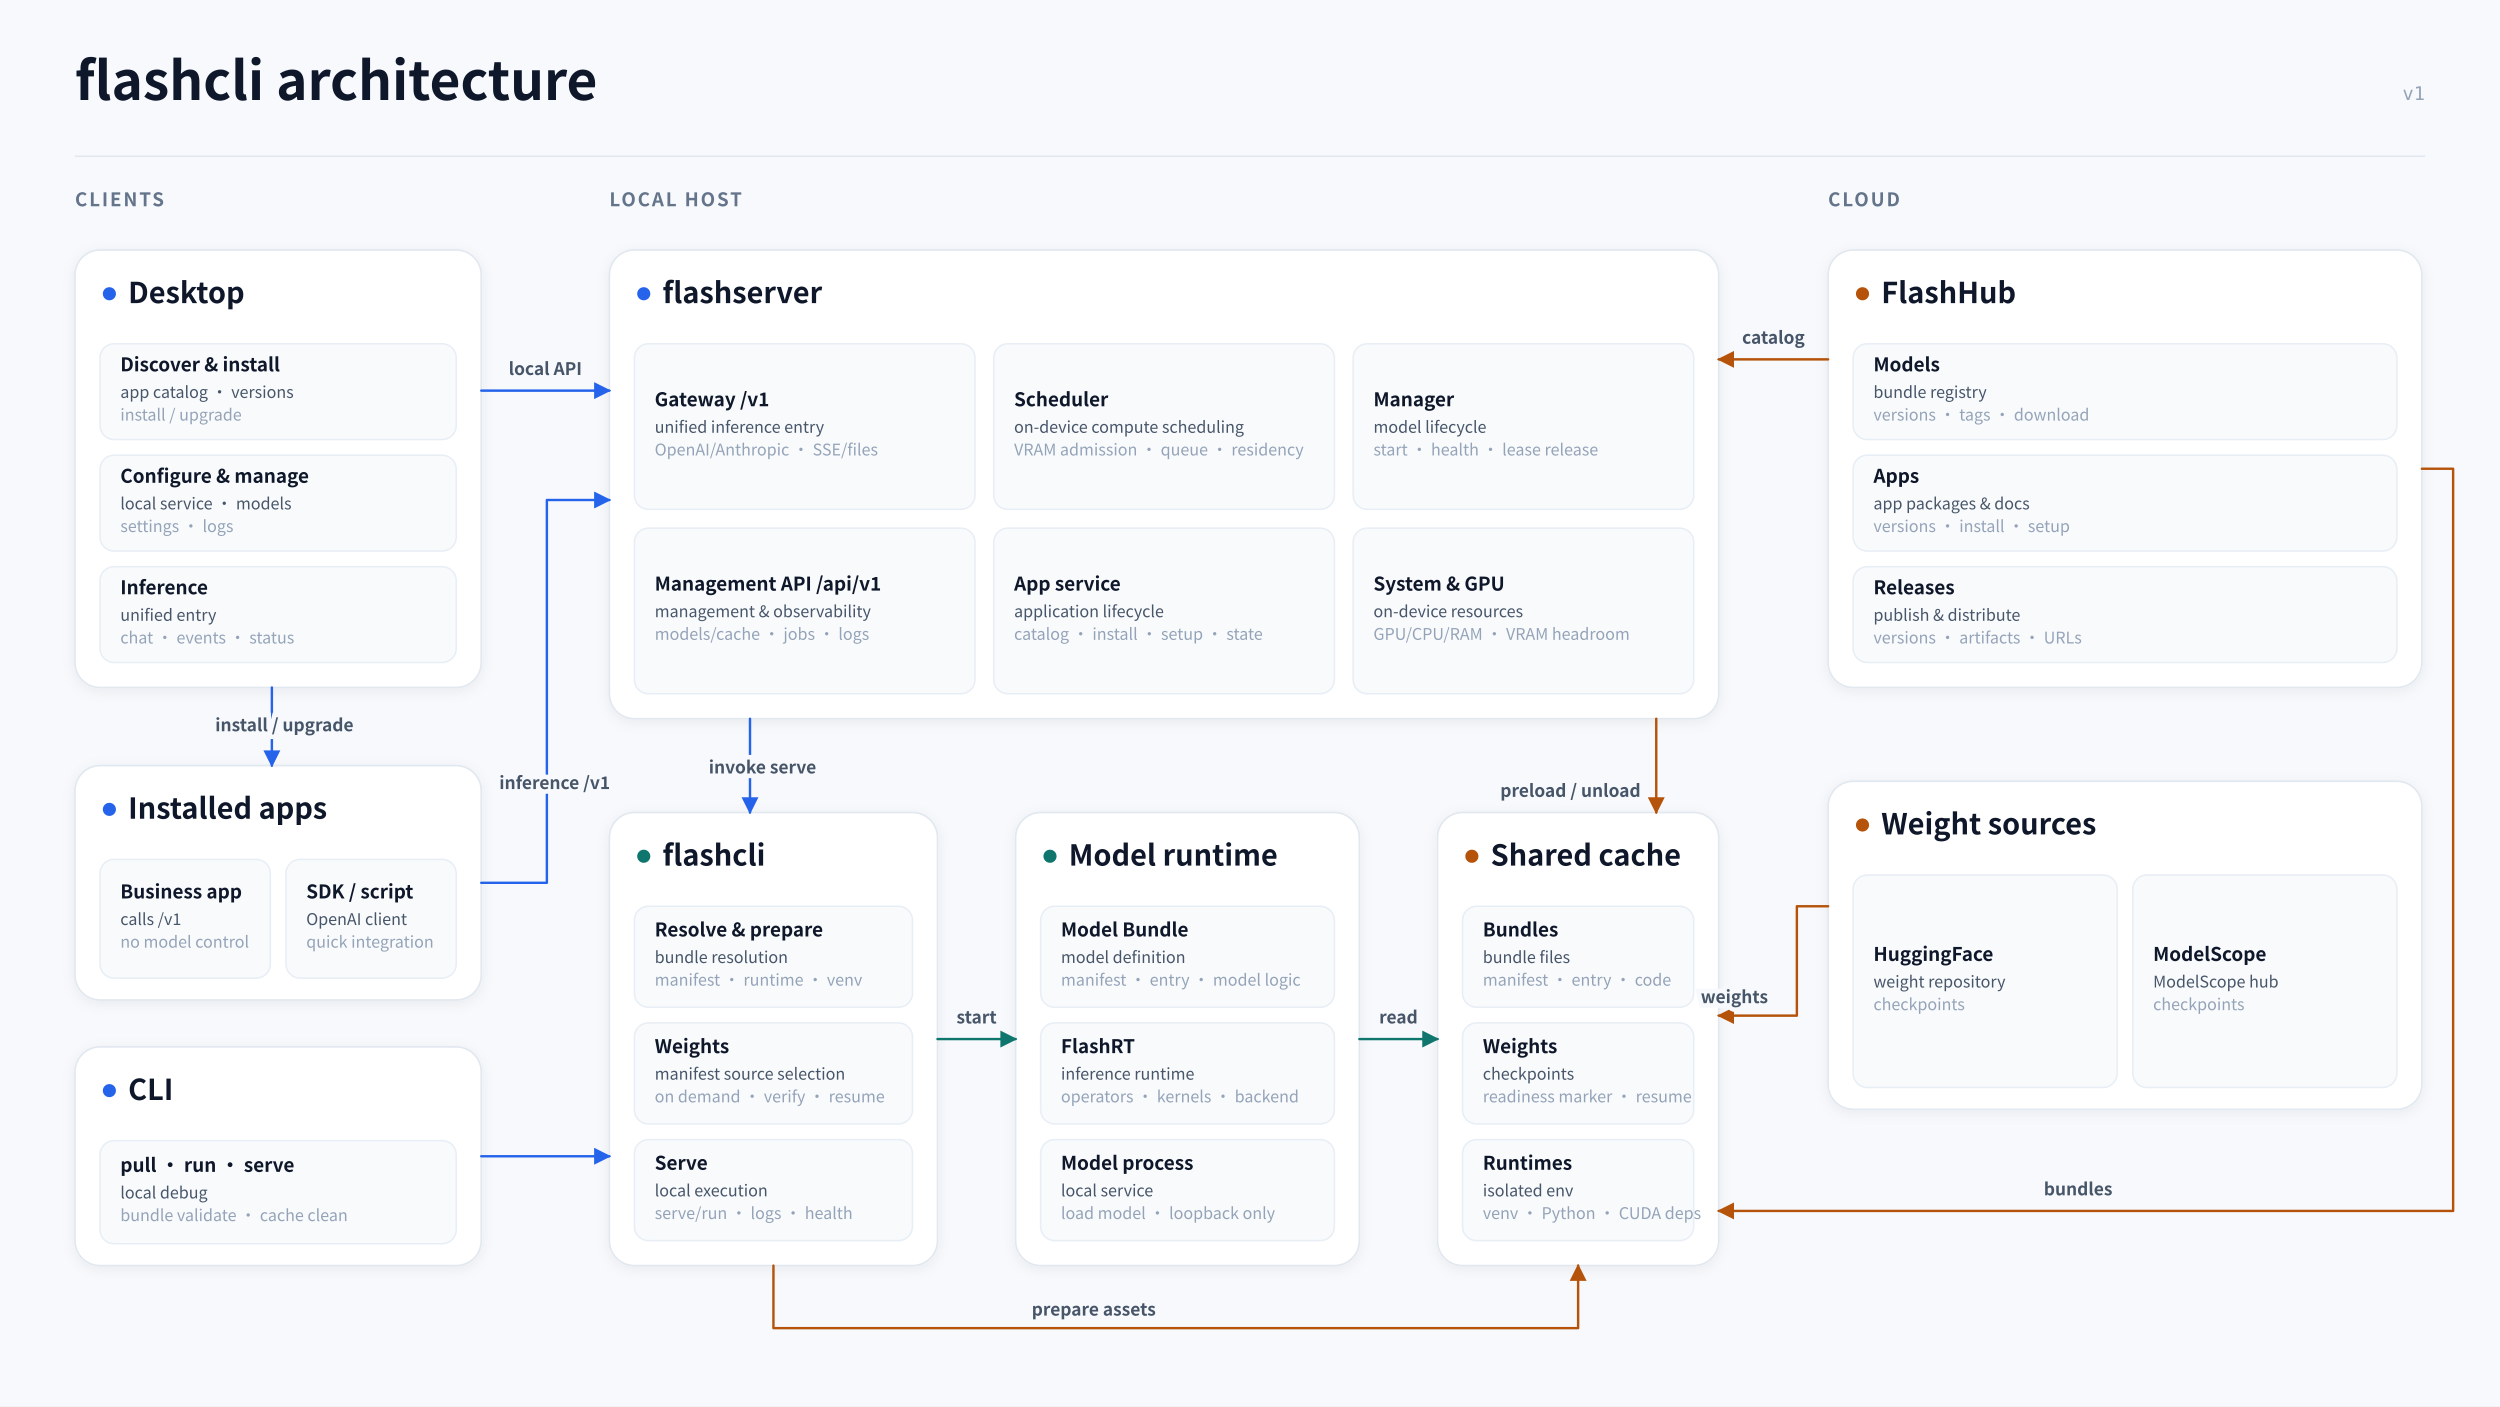
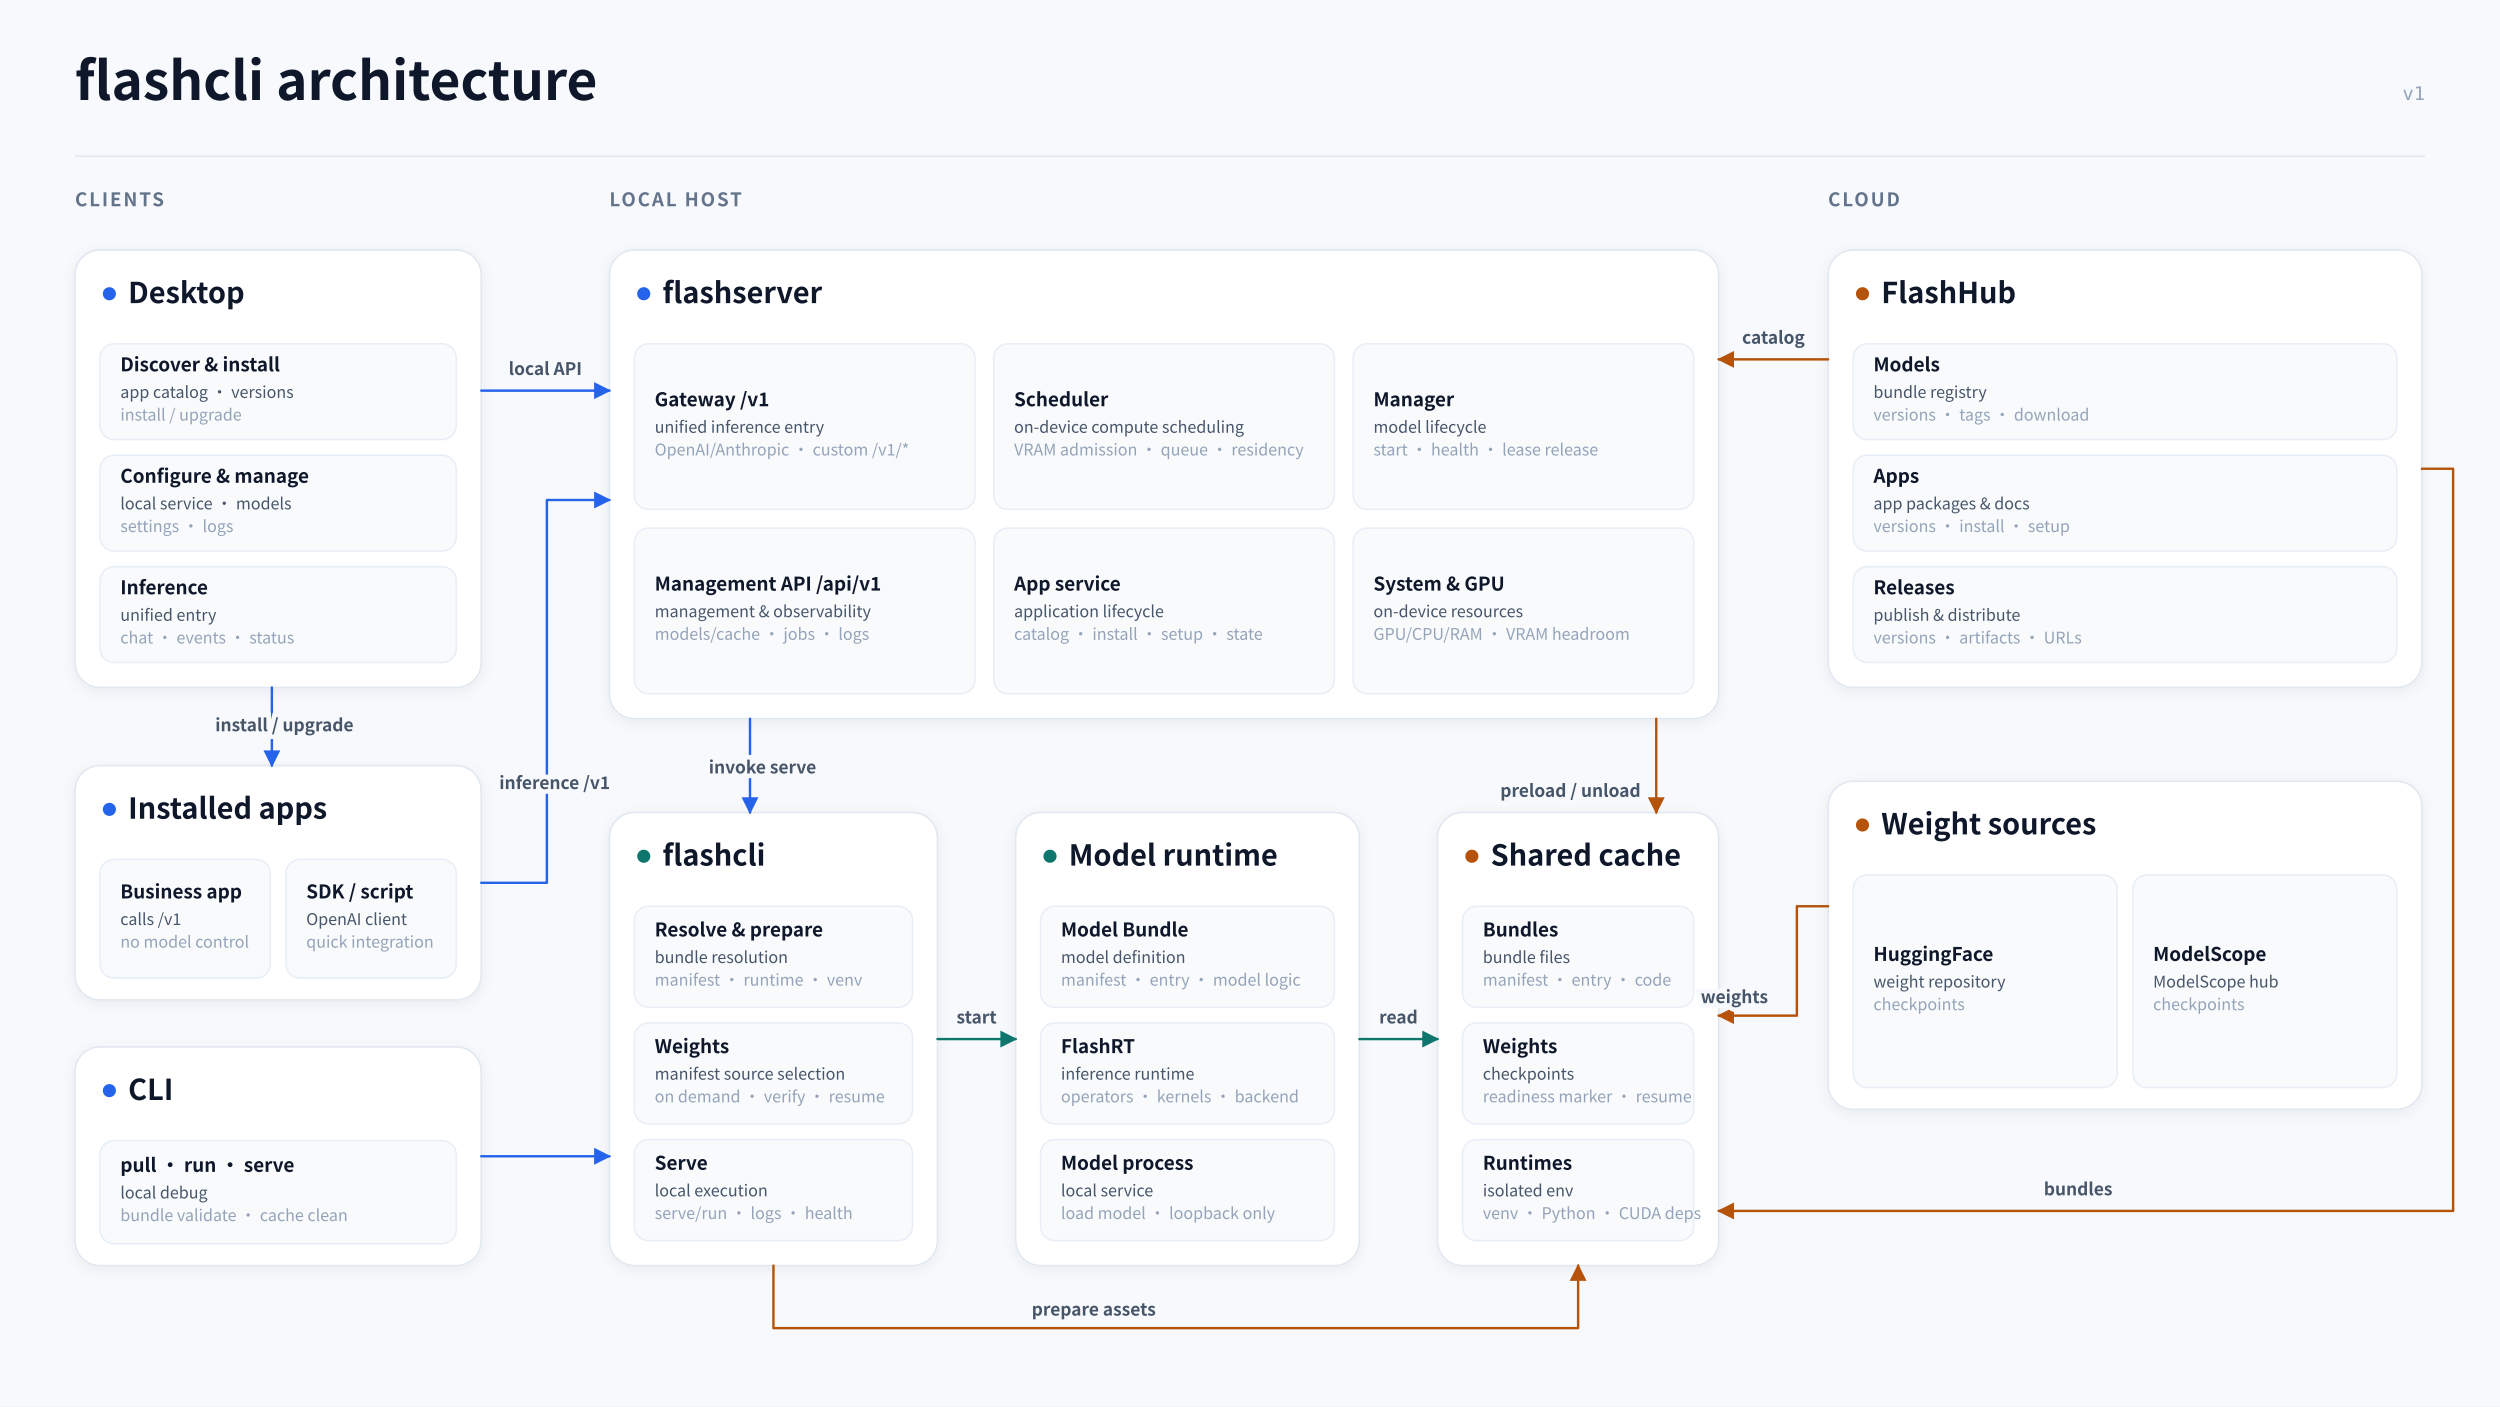
<svg xmlns="http://www.w3.org/2000/svg" width="1600" height="900" viewBox="0 0 1600 900">
  <defs>
    <filter id="shadow" x="-20%" y="-20%" width="140%" height="140%">
      <feDropShadow dx="0" dy="2" stdDeviation="4" flood-color="#0F172A" flood-opacity="0.06" />
    </filter>
    <marker id="arrow-blue" viewBox="0 0 10 10" refX="9" refY="5" markerWidth="7" markerHeight="7" orient="auto-start-reverse">
      <path d="M 0 0 L 10 5 L 0 10 z" fill="#2563EB" />
    </marker>
    <marker id="arrow-green" viewBox="0 0 10 10" refX="9" refY="5" markerWidth="7" markerHeight="7" orient="auto-start-reverse">
      <path d="M 0 0 L 10 5 L 0 10 z" fill="#0F766E" />
    </marker>
    <marker id="arrow-amber" viewBox="0 0 10 10" refX="9" refY="5" markerWidth="7" markerHeight="7" orient="auto-start-reverse">
      <path d="M 0 0 L 10 5 L 0 10 z" fill="#B45309" />
    </marker>
  </defs>
  <rect width="1600" height="900" fill="#F7F9FC" />
  <path d="M 48 100 L 1552 100" stroke="#E2E8F0" stroke-width="1" />
  <text x="48" y="64" text-anchor="start" font-family="Noto Sans CJK SC, Microsoft YaHei, sans-serif" font-size="34" font-weight="700" fill="#0F172A" opacity="1.0">flashcli architecture</text>
  <text x="1552" y="64" text-anchor="end" font-family="JetBrains Mono, Consolas, monospace" font-size="12" font-weight="400" fill="#94A3B8" opacity="1.0">v1</text>
  <text x="48" y="132" text-anchor="start" font-family="Noto Sans CJK SC, Microsoft YaHei, sans-serif" font-size="12" font-weight="600" fill="#64748B" opacity="1.0" letter-spacing="1.2">CLIENTS</text>
  <text x="390" y="132" text-anchor="start" font-family="Noto Sans CJK SC, Microsoft YaHei, sans-serif" font-size="12" font-weight="600" fill="#64748B" opacity="1.0" letter-spacing="1.2">LOCAL HOST</text>
  <text x="1170" y="132" text-anchor="start" font-family="Noto Sans CJK SC, Microsoft YaHei, sans-serif" font-size="12" font-weight="600" fill="#64748B" opacity="1.0" letter-spacing="1.2">CLOUD</text>
  <rect x="48" y="160" width="260" height="280" rx="16" fill="#FFFFFF" stroke="#E2E8F0" stroke-width="1.1" filter="url(#shadow)" />
  <circle cx="70" cy="188" r="4.2" fill="#2563EB" />
  <text x="82" y="194" text-anchor="start" font-family="Noto Sans CJK SC, Microsoft YaHei, sans-serif" font-size="18.5" font-weight="700" fill="#0F172A" opacity="1.0">Desktop</text>
  <rect x="64" y="220.0" width="228" height="61.333" rx="9" fill="#F8FAFC" stroke="#E8EEF5" />
  <text x="77" y="237.667" text-anchor="start" font-family="Noto Sans CJK SC, Microsoft YaHei, sans-serif" font-size="12.1" font-weight="600" fill="#0F172A" opacity="1.0">Discover &amp; install</text>
  <text x="77" y="254.667" text-anchor="start" font-family="Noto Sans CJK SC, Microsoft YaHei, sans-serif" font-size="10.3" font-weight="400" fill="#475569" opacity="1.0">app catalog · versions</text>
  <text x="77" y="269.167" text-anchor="start" font-family="Noto Sans CJK SC, Microsoft YaHei, sans-serif" font-size="10.3" font-weight="400" fill="#94A3B8" opacity="1.0">install / upgrade</text>
  <rect x="64" y="291.333" width="228" height="61.333" rx="9" fill="#F8FAFC" stroke="#E8EEF5" />
  <text x="77" y="309" text-anchor="start" font-family="Noto Sans CJK SC, Microsoft YaHei, sans-serif" font-size="12.1" font-weight="600" fill="#0F172A" opacity="1.0">Configure &amp; manage</text>
  <text x="77" y="326" text-anchor="start" font-family="Noto Sans CJK SC, Microsoft YaHei, sans-serif" font-size="10.3" font-weight="400" fill="#475569" opacity="1.0">local service · models</text>
  <text x="77" y="340.5" text-anchor="start" font-family="Noto Sans CJK SC, Microsoft YaHei, sans-serif" font-size="10.3" font-weight="400" fill="#94A3B8" opacity="1.0">settings · logs</text>
  <rect x="64" y="362.667" width="228" height="61.333" rx="9" fill="#F8FAFC" stroke="#E8EEF5" />
  <text x="77" y="380.333" text-anchor="start" font-family="Noto Sans CJK SC, Microsoft YaHei, sans-serif" font-size="12.1" font-weight="600" fill="#0F172A" opacity="1.0">Inference</text>
  <text x="77" y="397.333" text-anchor="start" font-family="Noto Sans CJK SC, Microsoft YaHei, sans-serif" font-size="10.3" font-weight="400" fill="#475569" opacity="1.0">unified entry</text>
  <text x="77" y="411.833" text-anchor="start" font-family="Noto Sans CJK SC, Microsoft YaHei, sans-serif" font-size="10.3" font-weight="400" fill="#94A3B8" opacity="1.0">chat · events · status</text>
  <rect x="48" y="490" width="260" height="150" rx="16" fill="#FFFFFF" stroke="#E2E8F0" stroke-width="1.1" filter="url(#shadow)" />
  <circle cx="70" cy="518" r="4.2" fill="#2563EB" />
  <text x="82" y="524" text-anchor="start" font-family="Noto Sans CJK SC, Microsoft YaHei, sans-serif" font-size="18.5" font-weight="700" fill="#0F172A" opacity="1.0">Installed apps</text>
  <rect x="64.0" y="550" width="109.0" height="76" rx="9" fill="#F8FAFC" stroke="#E8EEF5" />
  <text x="77.0" y="575.0" text-anchor="start" font-family="Noto Sans CJK SC, Microsoft YaHei, sans-serif" font-size="12.1" font-weight="600" fill="#0F172A" opacity="1.0">Business app</text>
  <text x="77.0" y="592.0" text-anchor="start" font-family="Noto Sans CJK SC, Microsoft YaHei, sans-serif" font-size="10.3" font-weight="400" fill="#475569" opacity="1.0">calls /v1</text>
  <text x="77.0" y="606.5" text-anchor="start" font-family="Noto Sans CJK SC, Microsoft YaHei, sans-serif" font-size="10.3" font-weight="400" fill="#94A3B8" opacity="1.0">no model control</text>
  <rect x="183.0" y="550" width="109.0" height="76" rx="9" fill="#F8FAFC" stroke="#E8EEF5" />
  <text x="196.0" y="575.0" text-anchor="start" font-family="Noto Sans CJK SC, Microsoft YaHei, sans-serif" font-size="12.1" font-weight="600" fill="#0F172A" opacity="1.0">SDK / script</text>
  <text x="196.0" y="592.0" text-anchor="start" font-family="Noto Sans CJK SC, Microsoft YaHei, sans-serif" font-size="10.3" font-weight="400" fill="#475569" opacity="1.0">OpenAI client</text>
  <text x="196.0" y="606.5" text-anchor="start" font-family="Noto Sans CJK SC, Microsoft YaHei, sans-serif" font-size="10.3" font-weight="400" fill="#94A3B8" opacity="1.0">quick integration</text>
  <rect x="48" y="670" width="260" height="140" rx="16" fill="#FFFFFF" stroke="#E2E8F0" stroke-width="1.1" filter="url(#shadow)" />
  <circle cx="70" cy="698" r="4.2" fill="#2563EB" />
  <text x="82" y="704" text-anchor="start" font-family="Noto Sans CJK SC, Microsoft YaHei, sans-serif" font-size="18.5" font-weight="700" fill="#0F172A" opacity="1.0">CLI</text>
  <rect x="64.0" y="730" width="228.0" height="66" rx="9" fill="#F8FAFC" stroke="#E8EEF5" />
  <text x="77.0" y="750.0" text-anchor="start" font-family="Noto Sans CJK SC, Microsoft YaHei, sans-serif" font-size="12.1" font-weight="600" fill="#0F172A" opacity="1.0">pull · run · serve</text>
  <text x="77.0" y="767.0" text-anchor="start" font-family="Noto Sans CJK SC, Microsoft YaHei, sans-serif" font-size="10.3" font-weight="400" fill="#475569" opacity="1.0">local debug</text>
  <text x="77.0" y="781.5" text-anchor="start" font-family="Noto Sans CJK SC, Microsoft YaHei, sans-serif" font-size="10.3" font-weight="400" fill="#94A3B8" opacity="1.0">bundle validate · cache clean</text>
  <rect x="390" y="160" width="710" height="300" rx="16" fill="#FFFFFF" stroke="#E2E8F0" stroke-width="1.1" filter="url(#shadow)" />
  <circle cx="412" cy="188" r="4.2" fill="#2563EB" />
  <text x="424" y="194" text-anchor="start" font-family="Noto Sans CJK SC, Microsoft YaHei, sans-serif" font-size="18.5" font-weight="700" fill="#0F172A" opacity="1.0">flashserver</text>
  <rect x="406.0" y="220.0" width="218.0" height="106.0" rx="9" fill="#F8FAFC" stroke="#E8EEF5" />
  <text x="419.0" y="260.0" text-anchor="start" font-family="Noto Sans CJK SC, Microsoft YaHei, sans-serif" font-size="12.1" font-weight="600" fill="#0F172A" opacity="1.0">Gateway /v1</text>
  <text x="419.0" y="277.0" text-anchor="start" font-family="Noto Sans CJK SC, Microsoft YaHei, sans-serif" font-size="10.3" font-weight="400" fill="#475569" opacity="1.0">unified inference entry</text>
-   <text x="419.0" y="291.5" text-anchor="start" font-family="Noto Sans CJK SC, Microsoft YaHei, sans-serif" font-size="10.3" font-weight="400" fill="#94A3B8" opacity="1.0">OpenAI/Anthropic · SSE/files</text>
+   <text x="419.0" y="291.5" text-anchor="start" font-family="Noto Sans CJK SC, Microsoft YaHei, sans-serif" font-size="10.3" font-weight="400" fill="#94A3B8" opacity="1.0">OpenAI/Anthropic · custom /v1/*</text>
  <rect x="636.0" y="220.0" width="218.0" height="106.0" rx="9" fill="#F8FAFC" stroke="#E8EEF5" />
  <text x="649.0" y="260.0" text-anchor="start" font-family="Noto Sans CJK SC, Microsoft YaHei, sans-serif" font-size="12.1" font-weight="600" fill="#0F172A" opacity="1.0">Scheduler</text>
  <text x="649.0" y="277.0" text-anchor="start" font-family="Noto Sans CJK SC, Microsoft YaHei, sans-serif" font-size="10.3" font-weight="400" fill="#475569" opacity="1.0">on-device compute scheduling</text>
  <text x="649.0" y="291.5" text-anchor="start" font-family="Noto Sans CJK SC, Microsoft YaHei, sans-serif" font-size="10.3" font-weight="400" fill="#94A3B8" opacity="1.0">VRAM admission · queue · residency</text>
  <rect x="866.0" y="220.0" width="218.0" height="106.0" rx="9" fill="#F8FAFC" stroke="#E8EEF5" />
  <text x="879.0" y="260.0" text-anchor="start" font-family="Noto Sans CJK SC, Microsoft YaHei, sans-serif" font-size="12.1" font-weight="600" fill="#0F172A" opacity="1.0">Manager</text>
  <text x="879.0" y="277.0" text-anchor="start" font-family="Noto Sans CJK SC, Microsoft YaHei, sans-serif" font-size="10.3" font-weight="400" fill="#475569" opacity="1.0">model lifecycle</text>
  <text x="879.0" y="291.5" text-anchor="start" font-family="Noto Sans CJK SC, Microsoft YaHei, sans-serif" font-size="10.3" font-weight="400" fill="#94A3B8" opacity="1.0">start · health · lease release</text>
  <rect x="406.0" y="338.0" width="218.0" height="106.0" rx="9" fill="#F8FAFC" stroke="#E8EEF5" />
  <text x="419.0" y="378.0" text-anchor="start" font-family="Noto Sans CJK SC, Microsoft YaHei, sans-serif" font-size="12.1" font-weight="600" fill="#0F172A" opacity="1.0">Management API /api/v1</text>
  <text x="419.0" y="395.0" text-anchor="start" font-family="Noto Sans CJK SC, Microsoft YaHei, sans-serif" font-size="10.3" font-weight="400" fill="#475569" opacity="1.0">management &amp; observability</text>
  <text x="419.0" y="409.5" text-anchor="start" font-family="Noto Sans CJK SC, Microsoft YaHei, sans-serif" font-size="10.3" font-weight="400" fill="#94A3B8" opacity="1.0">models/cache · jobs · logs</text>
  <rect x="636.0" y="338.0" width="218.0" height="106.0" rx="9" fill="#F8FAFC" stroke="#E8EEF5" />
  <text x="649.0" y="378.0" text-anchor="start" font-family="Noto Sans CJK SC, Microsoft YaHei, sans-serif" font-size="12.1" font-weight="600" fill="#0F172A" opacity="1.0">App service</text>
  <text x="649.0" y="395.0" text-anchor="start" font-family="Noto Sans CJK SC, Microsoft YaHei, sans-serif" font-size="10.3" font-weight="400" fill="#475569" opacity="1.0">application lifecycle</text>
  <text x="649.0" y="409.5" text-anchor="start" font-family="Noto Sans CJK SC, Microsoft YaHei, sans-serif" font-size="10.3" font-weight="400" fill="#94A3B8" opacity="1.0">catalog · install · setup · state</text>
  <rect x="866.0" y="338.0" width="218.0" height="106.0" rx="9" fill="#F8FAFC" stroke="#E8EEF5" />
  <text x="879.0" y="378.0" text-anchor="start" font-family="Noto Sans CJK SC, Microsoft YaHei, sans-serif" font-size="12.1" font-weight="600" fill="#0F172A" opacity="1.0">System &amp; GPU</text>
  <text x="879.0" y="395.0" text-anchor="start" font-family="Noto Sans CJK SC, Microsoft YaHei, sans-serif" font-size="10.3" font-weight="400" fill="#475569" opacity="1.0">on-device resources</text>
  <text x="879.0" y="409.5" text-anchor="start" font-family="Noto Sans CJK SC, Microsoft YaHei, sans-serif" font-size="10.3" font-weight="400" fill="#94A3B8" opacity="1.0">GPU/CPU/RAM · VRAM headroom</text>
  <rect x="390" y="520" width="210" height="290" rx="16" fill="#FFFFFF" stroke="#E2E8F0" stroke-width="1.1" filter="url(#shadow)" />
  <circle cx="412" cy="548" r="4.2" fill="#0F766E" />
  <text x="424" y="554" text-anchor="start" font-family="Noto Sans CJK SC, Microsoft YaHei, sans-serif" font-size="18.5" font-weight="700" fill="#0F172A" opacity="1.0">flashcli</text>
  <rect x="406" y="580.0" width="178" height="64.667" rx="9" fill="#F8FAFC" stroke="#E8EEF5" />
  <text x="419" y="599.333" text-anchor="start" font-family="Noto Sans CJK SC, Microsoft YaHei, sans-serif" font-size="12.1" font-weight="600" fill="#0F172A" opacity="1.0">Resolve &amp; prepare</text>
  <text x="419" y="616.333" text-anchor="start" font-family="Noto Sans CJK SC, Microsoft YaHei, sans-serif" font-size="10.3" font-weight="400" fill="#475569" opacity="1.0">bundle resolution</text>
  <text x="419" y="630.833" text-anchor="start" font-family="Noto Sans CJK SC, Microsoft YaHei, sans-serif" font-size="10.3" font-weight="400" fill="#94A3B8" opacity="1.0">manifest · runtime · venv</text>
  <rect x="406" y="654.667" width="178" height="64.667" rx="9" fill="#F8FAFC" stroke="#E8EEF5" />
  <text x="419" y="674.0" text-anchor="start" font-family="Noto Sans CJK SC, Microsoft YaHei, sans-serif" font-size="12.1" font-weight="600" fill="#0F172A" opacity="1.0">Weights</text>
  <text x="419" y="691.0" text-anchor="start" font-family="Noto Sans CJK SC, Microsoft YaHei, sans-serif" font-size="10.3" font-weight="400" fill="#475569" opacity="1.0">manifest source selection</text>
  <text x="419" y="705.5" text-anchor="start" font-family="Noto Sans CJK SC, Microsoft YaHei, sans-serif" font-size="10.3" font-weight="400" fill="#94A3B8" opacity="1.0">on demand · verify · resume</text>
  <rect x="406" y="729.333" width="178" height="64.667" rx="9" fill="#F8FAFC" stroke="#E8EEF5" />
  <text x="419" y="748.667" text-anchor="start" font-family="Noto Sans CJK SC, Microsoft YaHei, sans-serif" font-size="12.1" font-weight="600" fill="#0F172A" opacity="1.0">Serve</text>
  <text x="419" y="765.667" text-anchor="start" font-family="Noto Sans CJK SC, Microsoft YaHei, sans-serif" font-size="10.3" font-weight="400" fill="#475569" opacity="1.0">local execution</text>
  <text x="419" y="780.167" text-anchor="start" font-family="Noto Sans CJK SC, Microsoft YaHei, sans-serif" font-size="10.3" font-weight="400" fill="#94A3B8" opacity="1.0">serve/run · logs · health</text>
  <rect x="650" y="520" width="220" height="290" rx="16" fill="#FFFFFF" stroke="#E2E8F0" stroke-width="1.1" filter="url(#shadow)" />
  <circle cx="672" cy="548" r="4.2" fill="#0F766E" />
  <text x="684" y="554" text-anchor="start" font-family="Noto Sans CJK SC, Microsoft YaHei, sans-serif" font-size="18.5" font-weight="700" fill="#0F172A" opacity="1.0">Model runtime</text>
  <rect x="666" y="580.0" width="188" height="64.667" rx="9" fill="#F8FAFC" stroke="#E8EEF5" />
  <text x="679" y="599.333" text-anchor="start" font-family="Noto Sans CJK SC, Microsoft YaHei, sans-serif" font-size="12.1" font-weight="600" fill="#0F172A" opacity="1.0">Model Bundle</text>
  <text x="679" y="616.333" text-anchor="start" font-family="Noto Sans CJK SC, Microsoft YaHei, sans-serif" font-size="10.3" font-weight="400" fill="#475569" opacity="1.0">model definition</text>
  <text x="679" y="630.833" text-anchor="start" font-family="Noto Sans CJK SC, Microsoft YaHei, sans-serif" font-size="10.3" font-weight="400" fill="#94A3B8" opacity="1.0">manifest · entry · model logic</text>
  <rect x="666" y="654.667" width="188" height="64.667" rx="9" fill="#F8FAFC" stroke="#E8EEF5" />
  <text x="679" y="674.0" text-anchor="start" font-family="Noto Sans CJK SC, Microsoft YaHei, sans-serif" font-size="12.1" font-weight="600" fill="#0F172A" opacity="1.0">FlashRT</text>
  <text x="679" y="691.0" text-anchor="start" font-family="Noto Sans CJK SC, Microsoft YaHei, sans-serif" font-size="10.3" font-weight="400" fill="#475569" opacity="1.0">inference runtime</text>
  <text x="679" y="705.5" text-anchor="start" font-family="Noto Sans CJK SC, Microsoft YaHei, sans-serif" font-size="10.3" font-weight="400" fill="#94A3B8" opacity="1.0">operators · kernels · backend</text>
  <rect x="666" y="729.333" width="188" height="64.667" rx="9" fill="#F8FAFC" stroke="#E8EEF5" />
  <text x="679" y="748.667" text-anchor="start" font-family="Noto Sans CJK SC, Microsoft YaHei, sans-serif" font-size="12.1" font-weight="600" fill="#0F172A" opacity="1.0">Model process</text>
  <text x="679" y="765.667" text-anchor="start" font-family="Noto Sans CJK SC, Microsoft YaHei, sans-serif" font-size="10.3" font-weight="400" fill="#475569" opacity="1.0">local service</text>
  <text x="679" y="780.167" text-anchor="start" font-family="Noto Sans CJK SC, Microsoft YaHei, sans-serif" font-size="10.3" font-weight="400" fill="#94A3B8" opacity="1.0">load model · loopback only</text>
  <rect x="920" y="520" width="180" height="290" rx="16" fill="#FFFFFF" stroke="#E2E8F0" stroke-width="1.1" filter="url(#shadow)" />
  <circle cx="942" cy="548" r="4.2" fill="#B45309" />
  <text x="954" y="554" text-anchor="start" font-family="Noto Sans CJK SC, Microsoft YaHei, sans-serif" font-size="18.5" font-weight="700" fill="#0F172A" opacity="1.0">Shared cache</text>
  <rect x="936" y="580.0" width="148" height="64.667" rx="9" fill="#F8FAFC" stroke="#E8EEF5" />
  <text x="949" y="599.333" text-anchor="start" font-family="Noto Sans CJK SC, Microsoft YaHei, sans-serif" font-size="12.1" font-weight="600" fill="#0F172A" opacity="1.0">Bundles</text>
  <text x="949" y="616.333" text-anchor="start" font-family="Noto Sans CJK SC, Microsoft YaHei, sans-serif" font-size="10.3" font-weight="400" fill="#475569" opacity="1.0">bundle files</text>
  <text x="949" y="630.833" text-anchor="start" font-family="Noto Sans CJK SC, Microsoft YaHei, sans-serif" font-size="10.3" font-weight="400" fill="#94A3B8" opacity="1.0">manifest · entry · code</text>
  <rect x="936" y="654.667" width="148" height="64.667" rx="9" fill="#F8FAFC" stroke="#E8EEF5" />
  <text x="949" y="674.0" text-anchor="start" font-family="Noto Sans CJK SC, Microsoft YaHei, sans-serif" font-size="12.1" font-weight="600" fill="#0F172A" opacity="1.0">Weights</text>
  <text x="949" y="691.0" text-anchor="start" font-family="Noto Sans CJK SC, Microsoft YaHei, sans-serif" font-size="10.3" font-weight="400" fill="#475569" opacity="1.0">checkpoints</text>
  <text x="949" y="705.5" text-anchor="start" font-family="Noto Sans CJK SC, Microsoft YaHei, sans-serif" font-size="10.3" font-weight="400" fill="#94A3B8" opacity="1.0">readiness marker · resume</text>
  <rect x="936" y="729.333" width="148" height="64.667" rx="9" fill="#F8FAFC" stroke="#E8EEF5" />
  <text x="949" y="748.667" text-anchor="start" font-family="Noto Sans CJK SC, Microsoft YaHei, sans-serif" font-size="12.1" font-weight="600" fill="#0F172A" opacity="1.0">Runtimes</text>
  <text x="949" y="765.667" text-anchor="start" font-family="Noto Sans CJK SC, Microsoft YaHei, sans-serif" font-size="10.3" font-weight="400" fill="#475569" opacity="1.0">isolated env</text>
  <text x="949" y="780.167" text-anchor="start" font-family="Noto Sans CJK SC, Microsoft YaHei, sans-serif" font-size="10.3" font-weight="400" fill="#94A3B8" opacity="1.0">venv · Python · CUDA deps</text>
  <rect x="1170" y="160" width="380" height="280" rx="16" fill="#FFFFFF" stroke="#E2E8F0" stroke-width="1.1" filter="url(#shadow)" />
  <circle cx="1192" cy="188" r="4.2" fill="#B45309" />
  <text x="1204" y="194" text-anchor="start" font-family="Noto Sans CJK SC, Microsoft YaHei, sans-serif" font-size="18.5" font-weight="700" fill="#0F172A" opacity="1.0">FlashHub</text>
  <rect x="1186" y="220.0" width="348" height="61.333" rx="9" fill="#F8FAFC" stroke="#E8EEF5" />
  <text x="1199" y="237.667" text-anchor="start" font-family="Noto Sans CJK SC, Microsoft YaHei, sans-serif" font-size="12.1" font-weight="600" fill="#0F172A" opacity="1.0">Models</text>
  <text x="1199" y="254.667" text-anchor="start" font-family="Noto Sans CJK SC, Microsoft YaHei, sans-serif" font-size="10.3" font-weight="400" fill="#475569" opacity="1.0">bundle registry</text>
  <text x="1199" y="269.167" text-anchor="start" font-family="Noto Sans CJK SC, Microsoft YaHei, sans-serif" font-size="10.3" font-weight="400" fill="#94A3B8" opacity="1.0">versions · tags · download</text>
  <rect x="1186" y="291.333" width="348" height="61.333" rx="9" fill="#F8FAFC" stroke="#E8EEF5" />
  <text x="1199" y="309" text-anchor="start" font-family="Noto Sans CJK SC, Microsoft YaHei, sans-serif" font-size="12.1" font-weight="600" fill="#0F172A" opacity="1.0">Apps</text>
  <text x="1199" y="326" text-anchor="start" font-family="Noto Sans CJK SC, Microsoft YaHei, sans-serif" font-size="10.3" font-weight="400" fill="#475569" opacity="1.0">app packages &amp; docs</text>
  <text x="1199" y="340.5" text-anchor="start" font-family="Noto Sans CJK SC, Microsoft YaHei, sans-serif" font-size="10.3" font-weight="400" fill="#94A3B8" opacity="1.0">versions · install · setup</text>
  <rect x="1186" y="362.667" width="348" height="61.333" rx="9" fill="#F8FAFC" stroke="#E8EEF5" />
  <text x="1199" y="380.333" text-anchor="start" font-family="Noto Sans CJK SC, Microsoft YaHei, sans-serif" font-size="12.1" font-weight="600" fill="#0F172A" opacity="1.0">Releases</text>
  <text x="1199" y="397.333" text-anchor="start" font-family="Noto Sans CJK SC, Microsoft YaHei, sans-serif" font-size="10.3" font-weight="400" fill="#475569" opacity="1.0">publish &amp; distribute</text>
  <text x="1199" y="411.833" text-anchor="start" font-family="Noto Sans CJK SC, Microsoft YaHei, sans-serif" font-size="10.3" font-weight="400" fill="#94A3B8" opacity="1.0">versions · artifacts · URLs</text>
  <rect x="1170" y="500" width="380" height="210" rx="16" fill="#FFFFFF" stroke="#E2E8F0" stroke-width="1.1" filter="url(#shadow)" />
  <circle cx="1192" cy="528" r="4.2" fill="#B45309" />
  <text x="1204" y="534" text-anchor="start" font-family="Noto Sans CJK SC, Microsoft YaHei, sans-serif" font-size="18.5" font-weight="700" fill="#0F172A" opacity="1.0">Weight sources</text>
  <rect x="1186.0" y="560" width="169.0" height="136" rx="9" fill="#F8FAFC" stroke="#E8EEF5" />
  <text x="1199.0" y="615.0" text-anchor="start" font-family="Noto Sans CJK SC, Microsoft YaHei, sans-serif" font-size="12.1" font-weight="600" fill="#0F172A" opacity="1.0">HuggingFace</text>
  <text x="1199.0" y="632.0" text-anchor="start" font-family="Noto Sans CJK SC, Microsoft YaHei, sans-serif" font-size="10.3" font-weight="400" fill="#475569" opacity="1.0">weight repository</text>
  <text x="1199.0" y="646.5" text-anchor="start" font-family="Noto Sans CJK SC, Microsoft YaHei, sans-serif" font-size="10.3" font-weight="400" fill="#94A3B8" opacity="1.0">checkpoints</text>
  <rect x="1365.0" y="560" width="169.0" height="136" rx="9" fill="#F8FAFC" stroke="#E8EEF5" />
  <text x="1378.0" y="615.0" text-anchor="start" font-family="Noto Sans CJK SC, Microsoft YaHei, sans-serif" font-size="12.1" font-weight="600" fill="#0F172A" opacity="1.0">ModelScope</text>
  <text x="1378.0" y="632.0" text-anchor="start" font-family="Noto Sans CJK SC, Microsoft YaHei, sans-serif" font-size="10.3" font-weight="400" fill="#475569" opacity="1.0">ModelScope hub</text>
  <text x="1378.0" y="646.5" text-anchor="start" font-family="Noto Sans CJK SC, Microsoft YaHei, sans-serif" font-size="10.3" font-weight="400" fill="#94A3B8" opacity="1.0">checkpoints</text>
  <path d="M 308,250 L 390,250" fill="none" stroke="#2563EB" stroke-width="1.55" stroke-linecap="round" stroke-linejoin="round" marker-end="url(#arrow-blue)" />
  <text x="349" y="240" text-anchor="middle" font-family="Noto Sans CJK SC, Microsoft YaHei, sans-serif" font-size="11.1" font-weight="600" fill="#475569" opacity="1.0" stroke="#F7F9FC" stroke-width="6" paint-order="stroke">local API</text>
  <path d="M 174,440 L 174,490" fill="none" stroke="#2563EB" stroke-width="1.55" stroke-linecap="round" stroke-linejoin="round" marker-end="url(#arrow-blue)" />
  <text x="182" y="468" text-anchor="middle" font-family="Noto Sans CJK SC, Microsoft YaHei, sans-serif" font-size="11.1" font-weight="600" fill="#475569" opacity="1.0" stroke="#F7F9FC" stroke-width="6" paint-order="stroke">install / upgrade</text>
  <path d="M 308,565 L 350,565 L 350,320 L 390,320" fill="none" stroke="#2563EB" stroke-width="1.55" stroke-linecap="round" stroke-linejoin="round" marker-end="url(#arrow-blue)" />
  <text x="355" y="505" text-anchor="middle" font-family="Noto Sans CJK SC, Microsoft YaHei, sans-serif" font-size="11.1" font-weight="600" fill="#475569" opacity="1.0" stroke="#F7F9FC" stroke-width="6" paint-order="stroke">inference /v1</text>
  <path d="M 308,740 L 390,740" fill="none" stroke="#2563EB" stroke-width="1.55" stroke-linecap="round" stroke-linejoin="round" marker-end="url(#arrow-blue)" />
  <path d="M 480,460 L 480,520" fill="none" stroke="#2563EB" stroke-width="1.55" stroke-linecap="round" stroke-linejoin="round" marker-end="url(#arrow-blue)" />
  <text x="488" y="495" text-anchor="middle" font-family="Noto Sans CJK SC, Microsoft YaHei, sans-serif" font-size="11.1" font-weight="600" fill="#475569" opacity="1.0" stroke="#F7F9FC" stroke-width="6" paint-order="stroke">invoke serve</text>
  <path d="M 600,665 L 650,665" fill="none" stroke="#0F766E" stroke-width="1.55" stroke-linecap="round" stroke-linejoin="round" marker-end="url(#arrow-green)" />
  <text x="625" y="655" text-anchor="middle" font-family="Noto Sans CJK SC, Microsoft YaHei, sans-serif" font-size="11.1" font-weight="600" fill="#475569" opacity="1.0" stroke="#F7F9FC" stroke-width="6" paint-order="stroke">start</text>
  <path d="M 870,665 L 920,665" fill="none" stroke="#0F766E" stroke-width="1.55" stroke-linecap="round" stroke-linejoin="round" marker-end="url(#arrow-green)" />
  <text x="895" y="655" text-anchor="middle" font-family="Noto Sans CJK SC, Microsoft YaHei, sans-serif" font-size="11.1" font-weight="600" fill="#475569" opacity="1.0" stroke="#F7F9FC" stroke-width="6" paint-order="stroke">read</text>
  <path d="M 1060,460 L 1060,520" fill="none" stroke="#B45309" stroke-width="1.55" stroke-linecap="round" stroke-linejoin="round" marker-end="url(#arrow-amber)" />
  <text x="1050" y="510" text-anchor="end" font-family="Noto Sans CJK SC, Microsoft YaHei, sans-serif" font-size="11.1" font-weight="600" fill="#475569" opacity="1.0" stroke="#F7F9FC" stroke-width="6" paint-order="stroke">preload / unload</text>
  <path d="M 495,810 L 495,850 L 1010,850 L 1010,810" fill="none" stroke="#B45309" stroke-width="1.55" stroke-linecap="round" stroke-linejoin="round" marker-end="url(#arrow-amber)" />
  <text x="700" y="842" text-anchor="middle" font-family="Noto Sans CJK SC, Microsoft YaHei, sans-serif" font-size="11.1" font-weight="600" fill="#475569" opacity="1.0" stroke="#F7F9FC" stroke-width="6" paint-order="stroke">prepare assets</text>
  <path d="M 1170,230 L 1100,230" fill="none" stroke="#B45309" stroke-width="1.55" stroke-linecap="round" stroke-linejoin="round" marker-end="url(#arrow-amber)" />
  <text x="1135" y="220" text-anchor="middle" font-family="Noto Sans CJK SC, Microsoft YaHei, sans-serif" font-size="11.1" font-weight="600" fill="#475569" opacity="1.0" stroke="#F7F9FC" stroke-width="6" paint-order="stroke">catalog</text>
  <path d="M 1550,300 L 1570,300 L 1570,775 L 1100,775" fill="none" stroke="#B45309" stroke-width="1.55" stroke-linecap="round" stroke-linejoin="round" marker-end="url(#arrow-amber)" />
  <text x="1330" y="765" text-anchor="middle" font-family="Noto Sans CJK SC, Microsoft YaHei, sans-serif" font-size="11.1" font-weight="600" fill="#475569" opacity="1.0" stroke="#F7F9FC" stroke-width="6" paint-order="stroke">bundles</text>
  <path d="M 1170,580 L 1150,580 L 1150,650 L 1100,650" fill="none" stroke="#B45309" stroke-width="1.55" stroke-linecap="round" stroke-linejoin="round" marker-end="url(#arrow-amber)" />
  <text x="1110" y="642" text-anchor="middle" font-family="Noto Sans CJK SC, Microsoft YaHei, sans-serif" font-size="11.1" font-weight="600" fill="#475569" opacity="1.0" stroke="#F7F9FC" stroke-width="6" paint-order="stroke">weights</text>
</svg>
